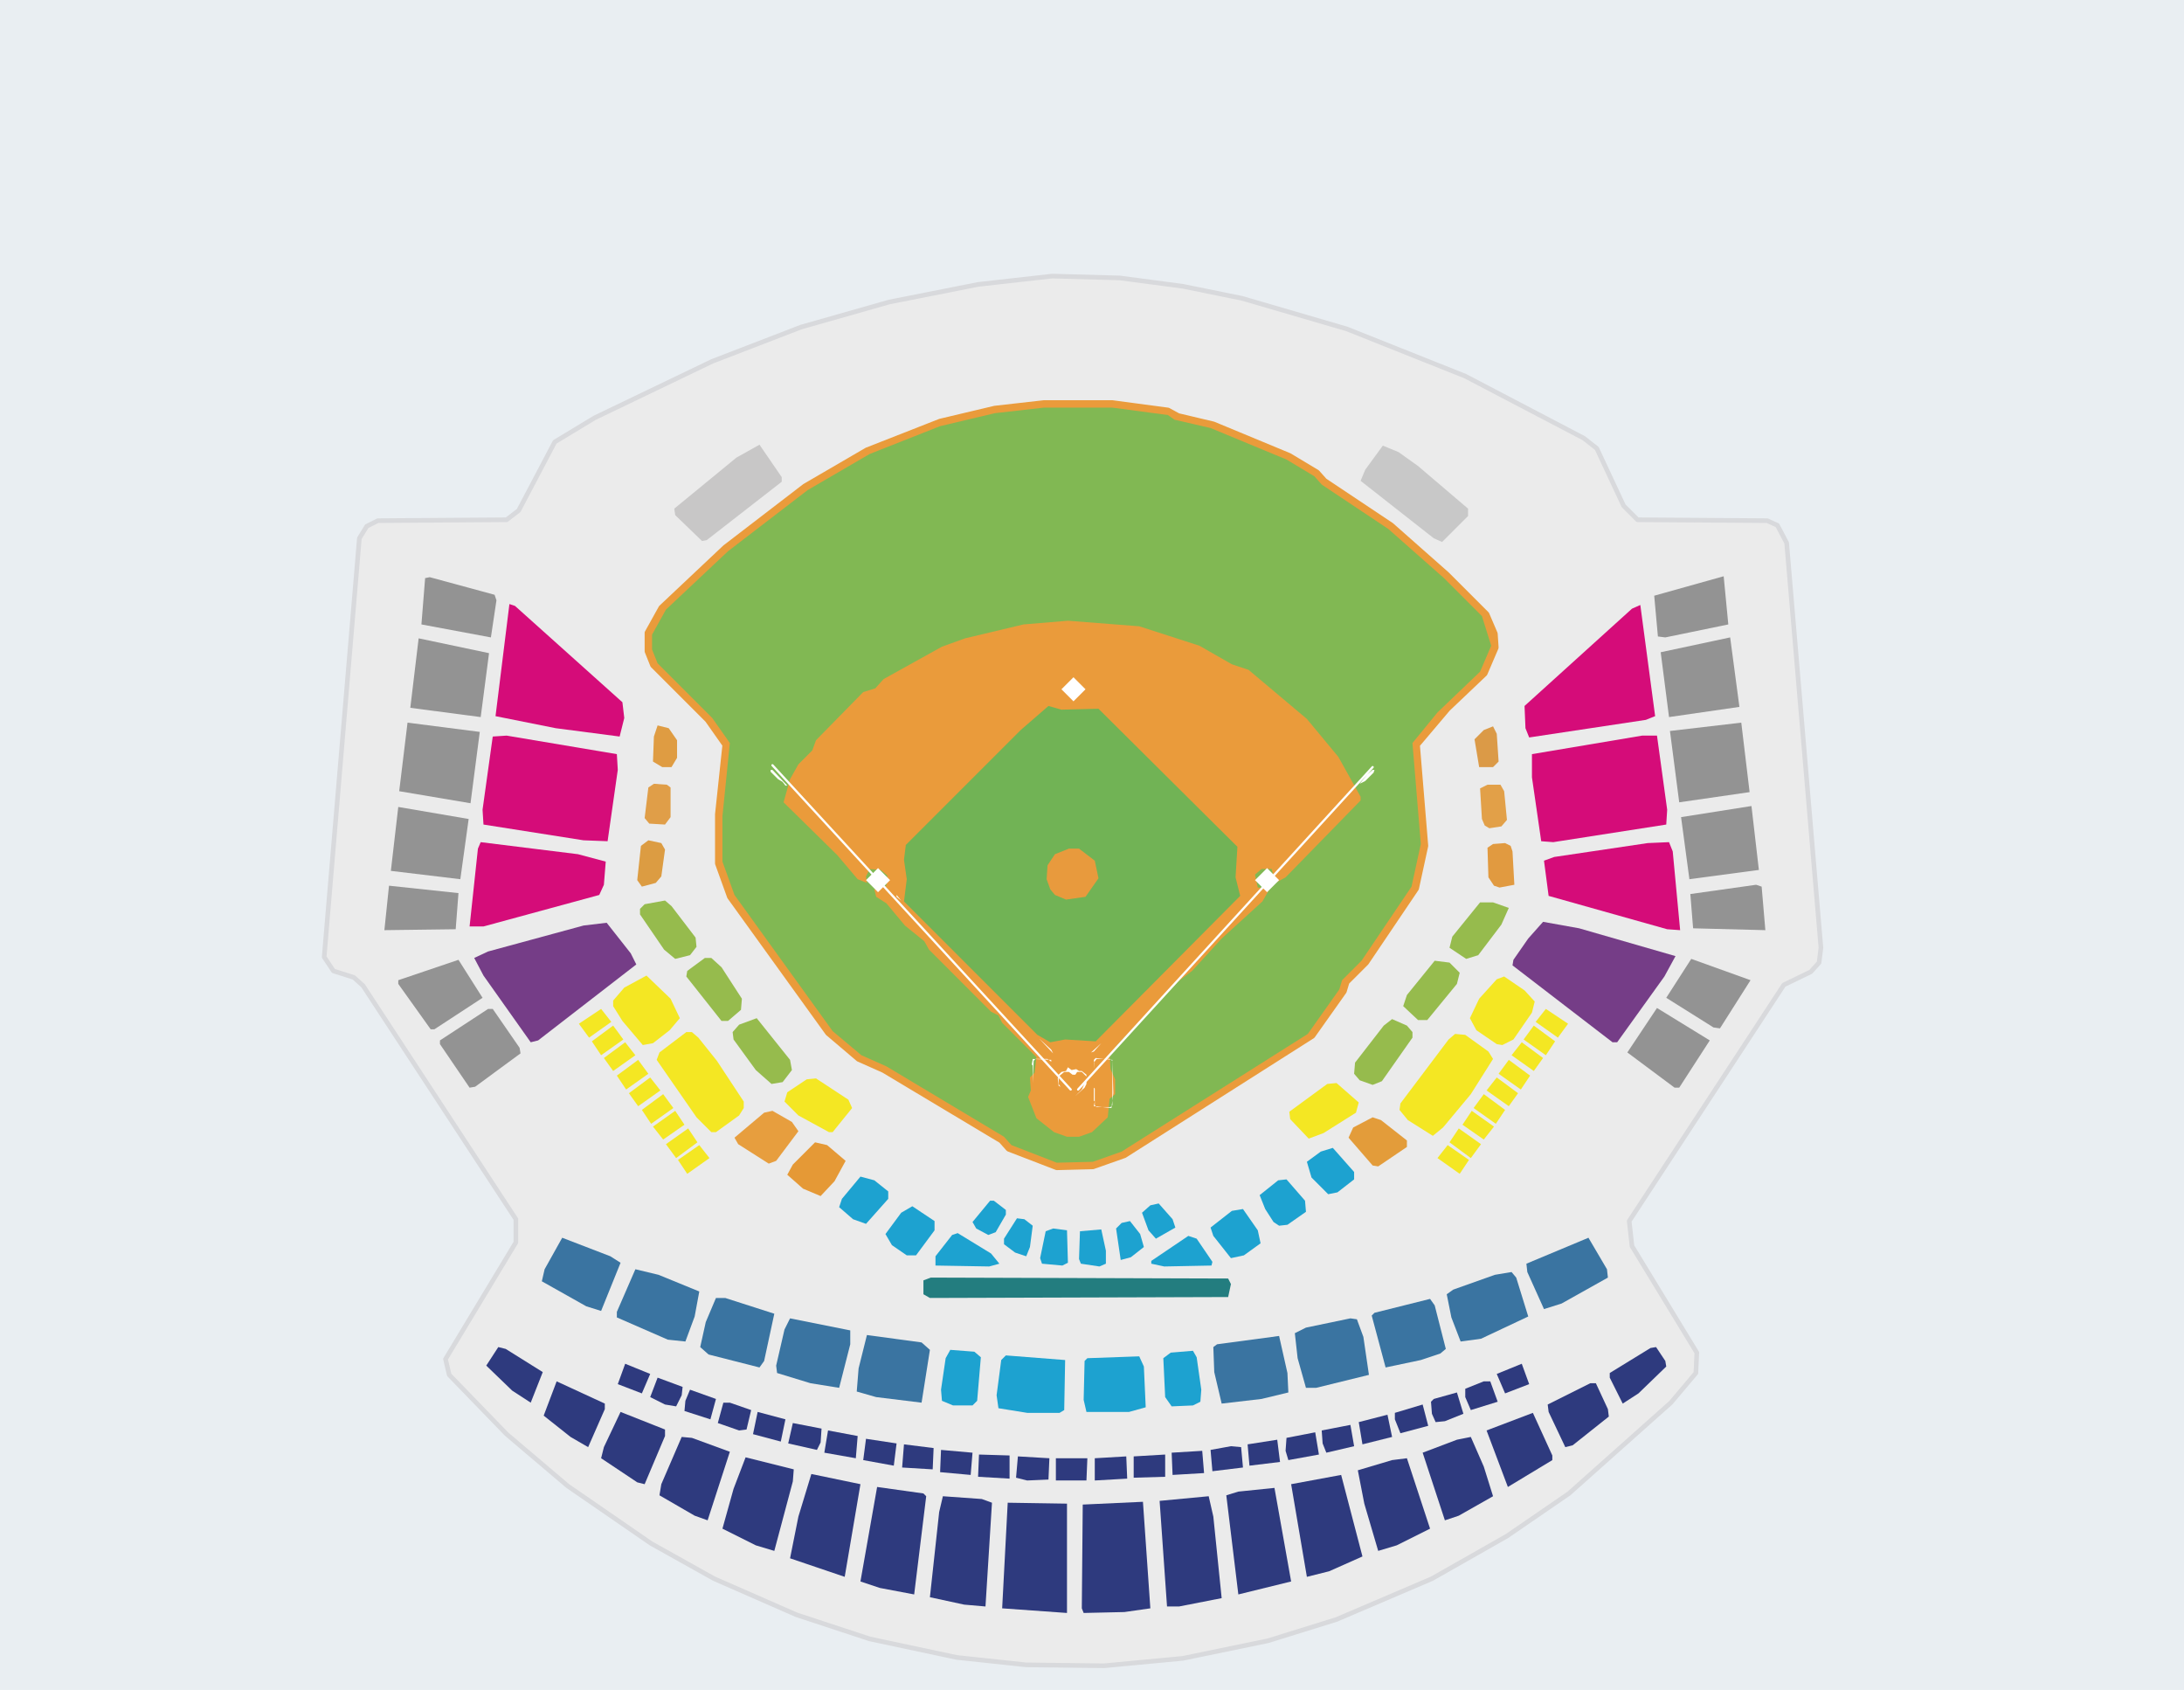
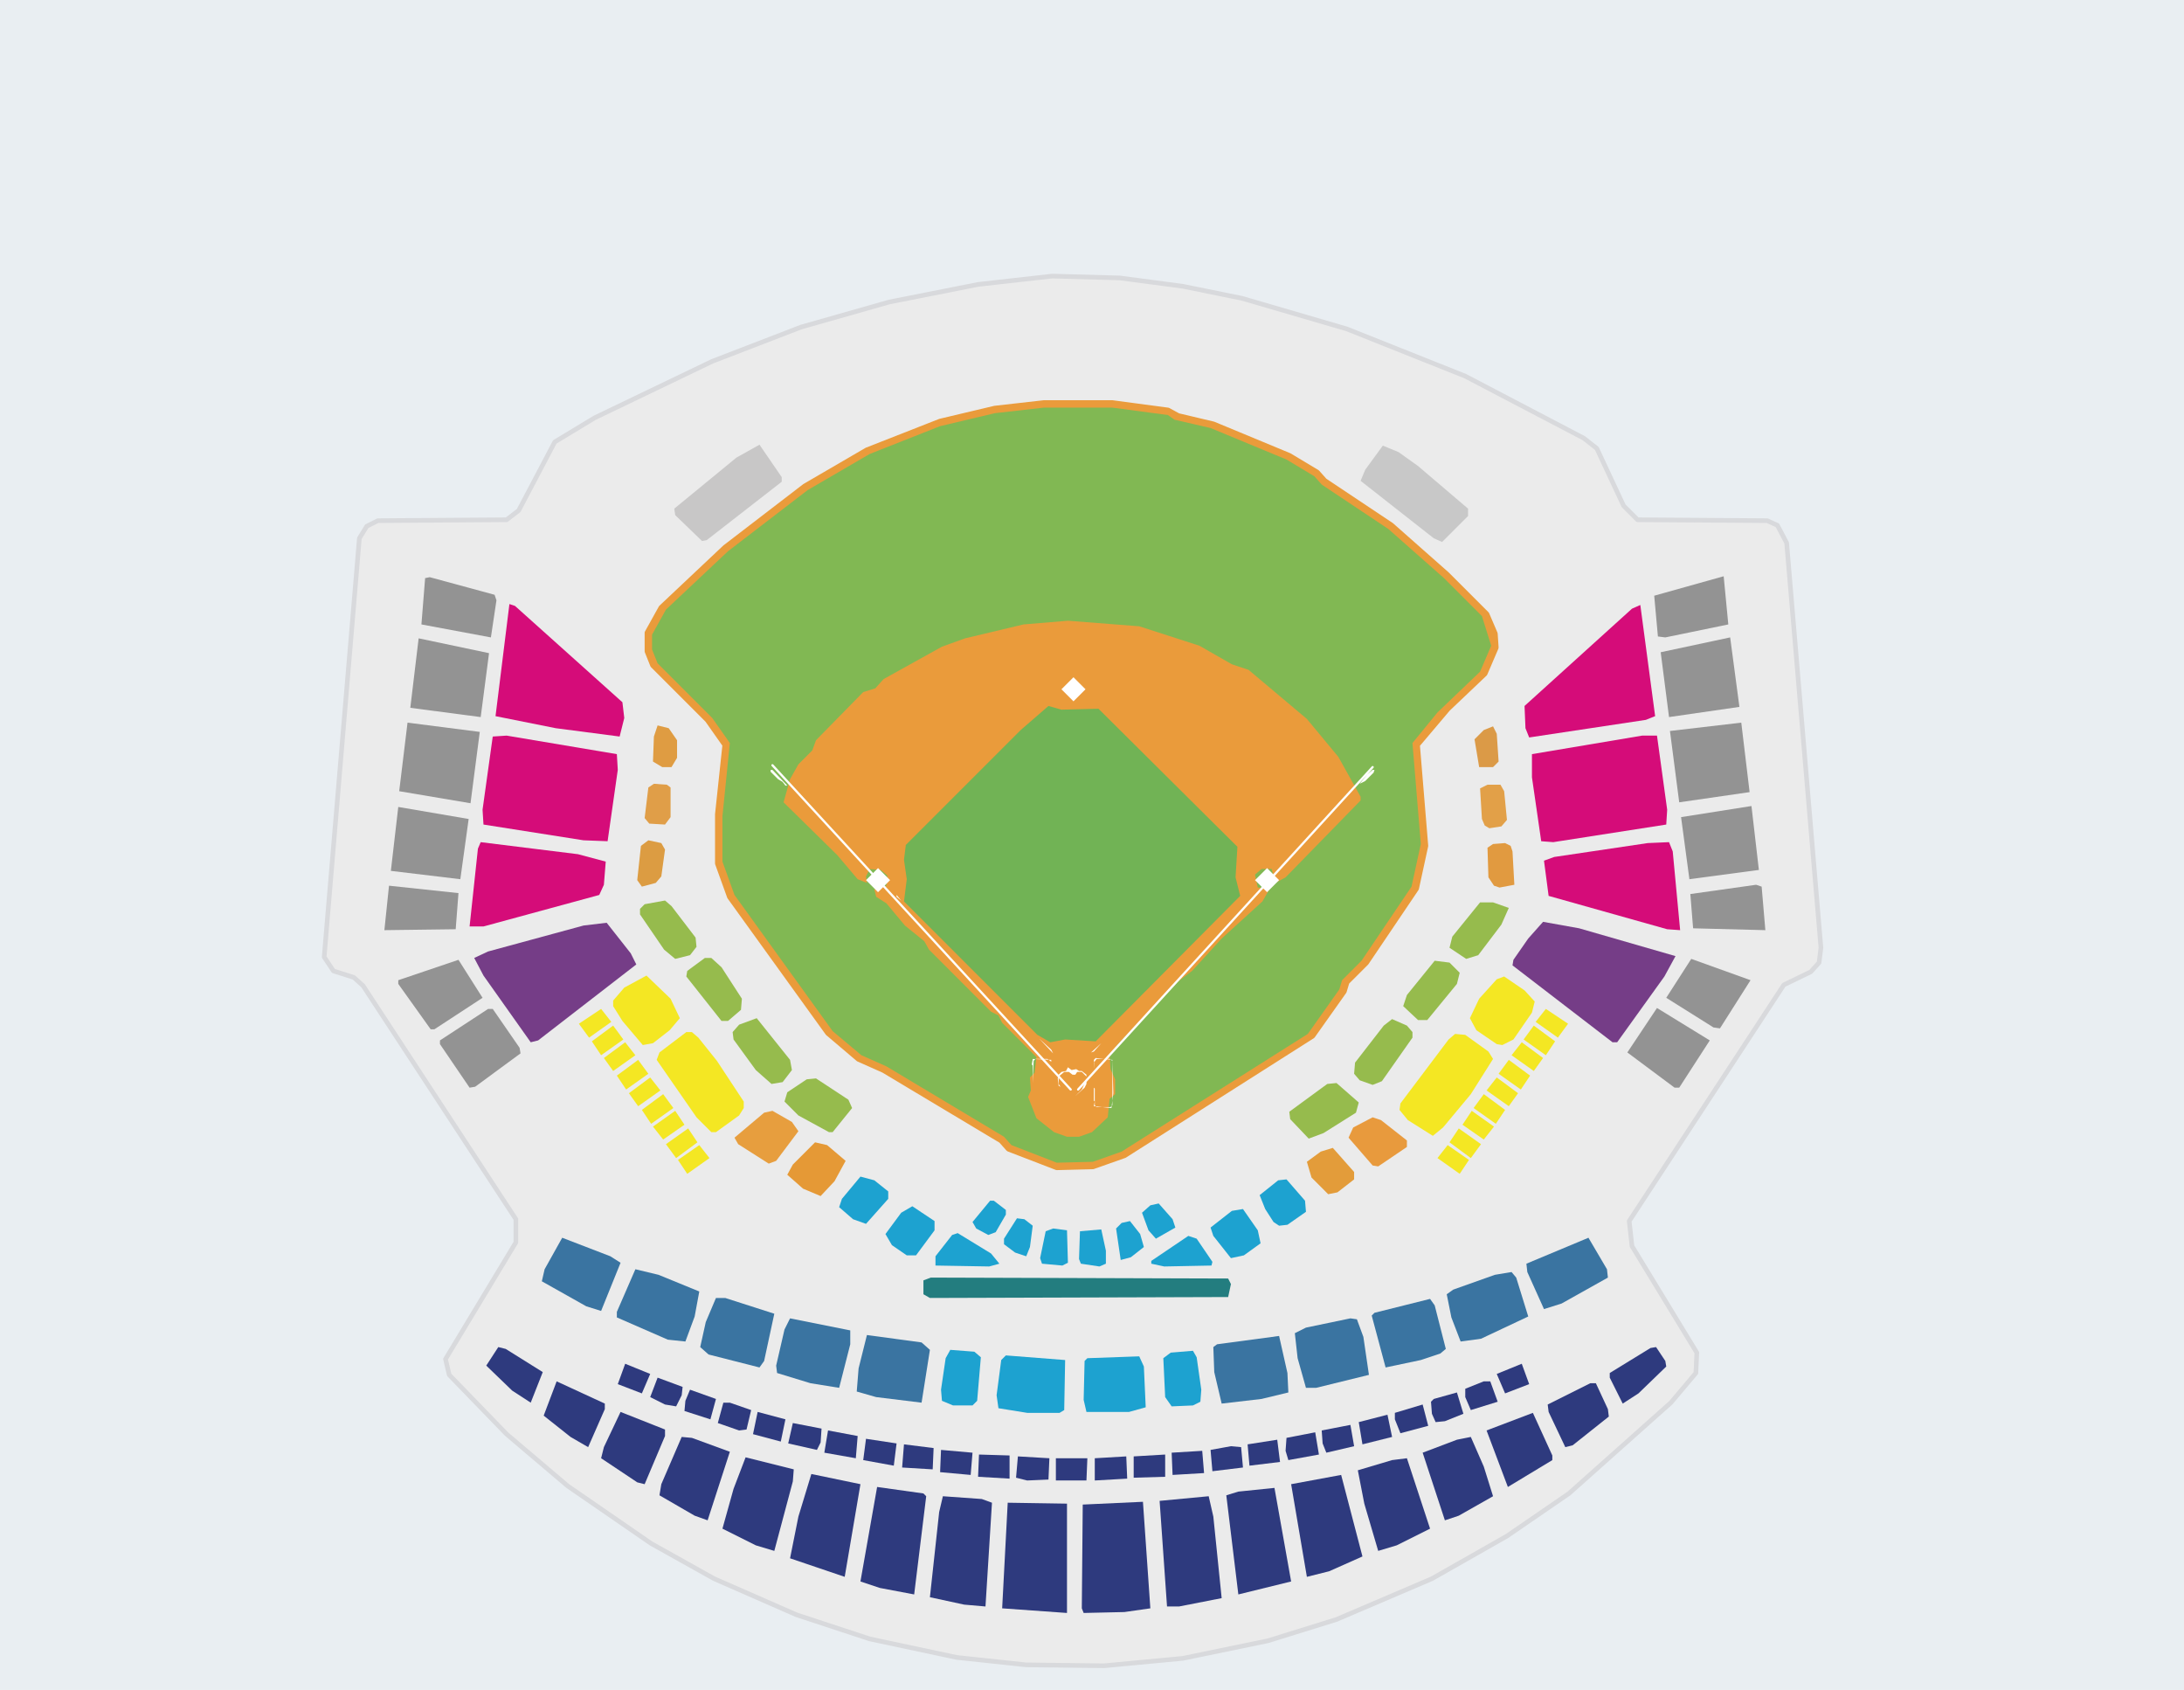
<svg xmlns="http://www.w3.org/2000/svg" viewBox="0 0 1179 912" width="1179" height="912">
  <rect id="fondo" width="1179" height="912" fill="#e9eef2" class="no-vendible" />
  <polygon id="contorno-01" class="no-vendible" fill="#ebebeb" stroke="#d8d9dc" stroke-width="2.5" stroke-linejoin="round" points="568.0,149.0 528.0,153.5 480.0,163.0 432.5,176.5 384.5,195.0 321.0,225.5 299.5,238.5 280.0,275.5 273.5,280.5 204.0,281.0 198.0,284.0 194.0,290.5 175.0,516.5 180.0,524.0 191.0,527.5 196.0,532.0 278.5,658.0 278.5,670.5 240.5,733.5 242.5,742.0 273.5,774.0 306.5,802.0 351.5,833.0 385.5,852.0 430.0,871.5 469.5,884.5 516.5,894.5 554.0,898.5 596.0,899.0 638.5,895.0 684.5,885.5 721.5,874.0 773.0,852.0 813.5,829.0 847.0,806.0 902.0,757.0 915.5,741.0 916.0,730.0 881.0,672.5 879.5,659.0 963.0,531.5 977.5,524.5 982.0,519.5 983.0,511.5 964.5,293.0 959.5,283.5 954.0,281.0 884.0,280.5 876.5,273.0 862.0,242.0 855.0,236.5 791.0,203.0 727.0,177.5 670.5,161.0 638.5,154.5 604.5,150.0" />
  <polygon id="campo-borde-01" class="no-vendible" fill="#ea9b3b" stroke="#ea9b3b" stroke-width="3" stroke-linejoin="round" points="600.5,217.5 563.5,217.5 537.0,220.5 507.5,227.5 468.0,243.0 434.5,262.5 391.5,295.5 357.0,328.0 349.5,341.5 349.5,351.5 352.5,359.0 382.0,388.5 391.5,402.0 387.5,439.5 387.5,466.0 394.0,484.0 447.0,557.5 463.5,571.5 477.0,577.5 540.5,615.5 544.5,620.0 570.5,630.0 590.0,629.5 607.0,623.5 708.5,559.0 725.5,535.0 727.0,530.0 737.5,519.5 764.5,479.5 769.5,456.5 765.0,402.0 781.5,382.5 801.5,363.5 807.5,349.5 807.0,342.0 802.5,331.5 781.0,310.0 751.0,283.5 715.0,259.5 711.0,255.0 696.0,246.0 655.0,229.0 636.0,224.5 630.5,221.5" />
  <polygon id="campo-pasto-01" class="no-vendible" fill="#81b853" points="600.5,220.0 563.5,220.0 537.0,223.0 507.5,230.0 469.5,245.0 436.0,264.5 393.0,297.5 359.5,329.0 352.0,342.5 352.0,350.5 355.0,358.0 384.5,387.5 394.0,401.0 390.0,440.5 390.0,465.0 396.5,483.0 449.5,556.5 465.0,569.5 478.5,575.5 542.0,613.5 546.0,618.0 570.5,627.5 590.0,627.0 605.5,621.5 706.0,558.0 723.0,534.0 724.5,529.0 735.0,518.5 762.0,478.5 767.0,455.5 762.5,401.0 776.0,384.5 799.0,362.5 805.0,348.5 800.0,332.5 779.5,312.0 749.5,285.5 713.5,261.5 709.5,257.0 694.5,248.0 653.5,231.0 634.0,226.5 630.5,224.0" />
  <polygon id="campo-tierra-01" class="no-vendible" fill="#ea9b3b" points="576.5,335.0 552.5,337.0 521.0,344.5 508.5,349.0 477.0,366.5 472.5,371.5 466.0,373.5 440.5,399.5 438.5,405.0 431.0,412.5 426.5,420.5 423.0,433.0 452.0,461.5 463.0,474.5 468.0,476.5 467.5,473.0 469.5,469.0 475.5,469.5 479.0,472.5 478.5,478.0 472.0,480.0 473.0,484.0 478.5,487.5 488.5,499.5 499.0,508.0 501.5,512.5 535.0,546.0 539.0,548.0 541.0,552.0 559.5,570.5 558.5,579.0 556.0,581.5 556.5,588.5 555.0,592.0 559.5,603.5 569.0,611.0 576.0,613.5 582.5,613.5 589.5,611.0 598.0,603.0 599.0,593.0 602.0,590.5 602.0,582.5 599.5,577.0 599.0,570.0 603.0,564.0 635.5,530.0 643.5,524.0 659.5,506.5 681.5,486.5 685.5,479.5 679.0,479.0 677.5,472.0 681.0,469.0 686.5,469.0 688.5,476.5 694.0,473.5 734.5,432.0 734.5,430.0 722.5,408.5 705.5,388.0 674.0,361.5 665.0,358.5 647.5,348.5 615.0,338.0" />
  <polygon id="campo-infield-01" class="no-vendible" fill="#71b355" points="566.0,381.0 551.0,394.0 489.0,456.0 488.0,464.0 489.5,474.5 488.0,486.5 560.0,558.5 567.0,562.5 575.0,561.0 591.5,562.0 669.5,483.5 667.0,473.5 668.0,457.0 593.0,382.5 573.0,383.0" />
  <g id="lineas-foul" class="no-vendible" stroke="#fff" stroke-width="1.2" stroke-linecap="round">
    <line x1="417" y1="413" x2="578" y2="588" />
    <line x1="741" y1="414" x2="582" y2="588" />
  </g>
  <polygon id="bleacher-01" class="no-vendible" fill="#c8c8c8" points="746.5,240.5 755.0,244.0 765.5,251.5 792.5,274.5 792.5,278.5 778.5,292.5 774.0,290.5 734.5,259.5 737.0,253.5" />
  <polygon id="bleacher-02" class="no-vendible" fill="#c8c7c7" points="410.0,240.0 422.0,257.5 422.0,260.0 381.5,291.5 379.0,292.0 364.5,278.0 364.0,274.5 397.5,247.0" />
  <polygon id="gray-01" class="gray blk" data-zone="Jardín / Esquinas" fill="#939393" points="266.0,544.5 280.5,565.5 281.0,568.5 256.5,586.5 253.5,587.0 237.5,563.5 237.5,561.5 263.5,544.5" />
  <polygon id="gray-02" class="gray blk" data-zone="Jardín / Esquinas" fill="#939393" points="894.5,544.0 923.0,561.5 906.5,587.0 904.0,587.0 878.5,568.0" />
  <polygon id="gray-03" class="gray blk" data-zone="Jardín / Esquinas" fill="#939393" points="247.5,518.0 260.5,538.5 234.5,555.5 232.5,555.5 215.0,531.0 215.0,529.0" />
  <polygon id="gray-04" class="gray blk" data-zone="Jardín / Esquinas" fill="#939393" points="913.0,517.5 945.0,529.0 928.5,555.0 925.0,554.5 899.5,538.5" />
  <polygon id="gray-05" class="gray blk" data-zone="Jardín / Esquinas" fill="#939393" points="210.0,478.0 247.5,482.0 246.0,501.5 207.5,502.0" />
  <polygon id="gray-06" class="gray blk" data-zone="Jardín / Esquinas" fill="#939393" points="951.0,478.5 953.0,502.0 914.0,501.0 912.5,482.5 948.0,477.5" />
  <polygon id="gray-07" class="gray blk" data-zone="Jardín / Esquinas" fill="#939393" points="215.0,435.5 253.0,442.0 248.5,474.5 211.0,470.0" />
  <polygon id="gray-08" class="gray blk" data-zone="Jardín / Esquinas" fill="#939393" points="945.5,435.0 949.5,469.5 912.0,474.5 907.5,441.0" />
  <polygon id="gray-09" class="gray blk" data-zone="Jardín / Esquinas" fill="#939393" points="940.0,390.0 944.5,427.5 906.5,433.0 901.5,394.5" />
  <polygon id="gray-10" class="gray blk" data-zone="Jardín / Esquinas" fill="#939393" points="220.0,390.0 259.0,395.0 254.0,433.5 215.5,427.0" />
  <polygon id="gray-11" class="gray blk" data-zone="Jardín / Esquinas" fill="#939393" points="226.0,344.5 264.0,352.5 259.5,387.0 221.5,382.0" />
  <polygon id="gray-12" class="gray blk" data-zone="Jardín / Esquinas" fill="#939393" points="934.0,344.0 939.0,381.5 901.0,387.0 896.5,352.0" />
  <polygon id="gray-13" class="gray blk" data-zone="Jardín / Esquinas" fill="#939393" points="229.5,312.0 232.0,311.5 267.0,321.0 268.0,324.0 265.0,344.0 227.5,337.0" />
  <polygon id="gray-14" class="gray blk" data-zone="Jardín / Esquinas" fill="#939393" points="930.5,311.0 933.0,337.0 899.0,344.0 895.0,343.5 893.0,321.5" />
-   <polygon id="premier-01" class="premier blk" data-zone="Premier" fill="#96bb4d" points="759.5,553.5 762.5,557.0 762.5,560.0 746.0,583.5 741.0,585.5 734.0,583.0 731.0,579.5 731.5,573.5 747.0,553.5 751.5,550.0" />
-   <polygon id="premier-02" class="premier blk" data-zone="Premier" fill="#96bb4d" points="399.0,553.0 408.5,549.5 426.5,572.0 427.5,577.5 422.5,584.0 416.5,585.0 408.0,577.5 396.0,561.0 395.5,557.0" />
-   <polygon id="premier-03" class="premier blk" data-zone="Premier" fill="#96bb4d" points="782.5,519.5 788.0,525.0 786.5,531.0 770.5,550.5 765.5,550.5 757.5,543.0 759.5,537.0 774.5,518.5" />
-   <polygon id="premier-04" class="premier blk" data-zone="Premier" fill="#96bb4d" points="380.5,517.0 384.0,517.0 389.5,522.0 400.5,539.0 400.0,545.0 393.0,551.0 389.5,551.0 370.5,527.0 371.0,524.0" />
-   <polygon id="premier-05" class="premier blk" data-zone="Premier" fill="#96bb4d" points="814.5,490.0 810.5,499.0 798.0,515.5 791.5,517.5 782.5,511.5 784.0,505.5 799.0,487.0 806.0,487.0" />
-   <polygon id="premier-06" class="premier blk" data-zone="Premier" fill="#96bb4d" points="348.0,488.0 359.0,486.0 362.5,489.0 375.5,506.0 376.0,511.0 372.5,515.5 364.5,517.5 358.5,512.5 345.5,493.5 345.5,490.5" />
+   <polygon id="premier-01" class="premier blk" data-zone="Premier" fill="#96bb4d" points="721.5,584.5 733.5,595.0 732.0,600.5 714.5,611.5 706.5,614.5 696.5,604.0 696.0,600.0 716.5,585.0" />
+   <polygon id="premier-02" class="premier blk" data-zone="Premier" fill="#96bb4d" points="425.0,589.5 435.5,582.5 440.5,582.0 458.0,593.5 460.0,598.0 449.5,611.0 447.5,611.0 431.0,602.0 423.5,594.5" />
+   <polygon id="premier-03" class="premier blk" data-zone="Premier" fill="#96bb4d" points="759.5,553.5 762.5,557.0 762.5,560.0 746.0,583.5 741.0,585.5 734.0,583.0 731.0,579.5 731.5,573.5 747.0,553.5 751.5,550.0" />
+   <polygon id="premier-04" class="premier blk" data-zone="Premier" fill="#96bb4d" points="399.0,553.0 408.5,549.5 426.5,572.0 427.5,577.5 422.5,584.0 416.5,585.0 408.0,577.5 396.0,561.0 395.5,557.0" />
+   <polygon id="premier-05" class="premier blk" data-zone="Premier" fill="#96bb4d" points="782.5,519.5 788.0,525.0 786.5,531.0 770.5,550.5 765.5,550.5 757.5,543.0 759.5,537.0 774.5,518.5" />
+   <polygon id="premier-06" class="premier blk" data-zone="Premier" fill="#96bb4d" points="380.5,517.0 384.0,517.0 389.5,522.0 400.5,539.0 400.0,545.0 393.0,551.0 389.5,551.0 370.5,527.0 371.0,524.0" />
+   <polygon id="premier-07" class="premier blk" data-zone="Premier" fill="#96bb4d" points="814.5,490.0 810.5,499.0 798.0,515.5 791.5,517.5 782.5,511.5 784.0,505.5 799.0,487.0 806.0,487.0" />
+   <polygon id="premier-08" class="premier blk" data-zone="Premier" fill="#96bb4d" points="348.0,488.0 359.0,486.0 362.5,489.0 375.5,506.0 376.0,511.0 372.5,515.5 364.5,517.5 358.5,512.5 345.5,493.5 345.5,490.5" />
  <polygon id="magenta-01" class="magenta blk" data-zone="Lateral Base" fill="#d50c79" points="907.0,502.0 900.0,501.5 836.0,483.5 833.5,464.5 839.0,462.5 889.5,455.0 901.0,454.5 903.0,459.5" />
  <polygon id="magenta-02" class="magenta blk" data-zone="Lateral Base" fill="#d50c79" points="253.5,500.0 258.0,458.0 259.5,454.5 312.0,461.0 327.0,465.0 326.0,477.5 323.5,483.0 261.0,500.0" />
  <polygon id="magenta-03" class="magenta blk" data-zone="Lateral Base" fill="#d50c79" points="894.5,397.0 900.0,437.0 899.5,445.0 838.5,454.5 832.0,454.0 827.0,419.5 827.0,407.0 886.5,397.0" />
  <polygon id="magenta-04" class="magenta blk" data-zone="Lateral Base" fill="#d50c79" points="266.0,397.5 273.5,397.0 333.0,407.0 333.5,415.5 328.0,454.0 315.0,453.5 261.0,445.0 260.5,437.0" />
  <polygon id="magenta-05" class="magenta blk" data-zone="Lateral Base" fill="#d50c79" points="885.5,326.5 893.5,386.5 888.5,388.5 825.5,398.0 823.5,393.0 823.0,381.0 881.0,328.5" />
  <polygon id="magenta-06" class="magenta blk" data-zone="Lateral Base" fill="#d50c79" points="275.0,326.0 278.0,327.0 336.0,379.0 337.0,387.5 334.5,397.5 300.0,393.0 267.5,386.5" />
  <polygon id="purple-01" class="purple blk" data-zone="Palco Esquina" fill="#753d87" points="833.0,497.5 852.5,501.0 904.5,516.0 898.5,527.0 873.0,562.5 870.5,562.5 816.5,521.0 817.0,518.0 825.0,506.5" />
  <polygon id="purple-02" class="purple blk" data-zone="Palco Esquina" fill="#753d87" points="327.5,498.0 340.5,514.5 343.5,520.5 290.5,561.5 286.5,562.5 261.0,526.5 256.0,517.0 263.5,513.5 315.0,499.5" />
  <polygon id="orange-01" class="orange blk" data-zone="Lateral Premier" fill="#e59936" points="440.0,616.5 446.5,618.0 456.5,626.5 450.5,637.5 443.0,645.5 433.5,641.5 425.0,634.0 428.0,628.5" />
-   <polygon id="orange-02" class="orange blk" data-zone="Lateral Premier" fill="#e39c3a" points="741.0,603.0 745.5,604.5 759.5,615.5 759.5,619.0 744.0,629.5 741.0,629.0 728.0,614.0 730.5,608.5" />
+   <polygon id="orange-02" class="orange blk" data-zone="Lateral Premier" fill="#e39c3a" points="719.5,619.5 731.0,632.5 731.0,636.5 722.0,643.5 717.0,644.5 708.0,635.5 705.5,627.0 713.0,621.5" />
  <polygon id="orange-03" class="orange blk" data-zone="Lateral Premier" fill="#e79e3e" points="417.0,599.5 427.5,605.5 431.0,610.5 419.0,626.5 415.0,628.0 398.5,617.5 396.5,614.0 412.5,600.5" />
-   <polygon id="orange-04" class="orange blk" data-zone="Lateral Premier" fill="#e89a3d" points="582.5,458.0 591.0,464.5 593.0,474.0 586.0,484.0 575.5,485.5 569.5,483.0 567.0,480.0 565.0,474.5 565.5,467.0 569.5,461.0 577.0,458.0" />
+   <polygon id="orange-04" class="orange blk" data-zone="Lateral Premier" fill="#e89a3d" points="741.0,603.0 745.5,604.5 759.5,615.5 759.5,619.0 744.0,629.5 741.0,629.0 728.0,614.0 730.5,608.5" />
  <polygon id="orange-05" class="orange blk" data-zone="Lateral Premier" fill="#e19a40" points="812.5,455.0 815.5,456.5 816.5,459.5 817.5,477.5 809.5,479.0 806.5,478.0 803.5,473.5 803.0,457.5 806.0,455.5" />
  <polygon id="orange-06" class="orange blk" data-zone="Lateral Premier" fill="#dc9c42" points="357.0,455.0 359.0,458.5 357.0,473.0 354.0,476.5 346.5,478.5 344.0,475.0 346.0,456.5 350.0,453.5" />
  <polygon id="orange-07" class="orange blk" data-zone="Lateral Premier" fill="#e2a048" points="810.0,423.5 812.0,427.0 813.5,442.5 810.5,446.0 804.0,447.0 801.5,445.5 800.0,442.0 799.0,425.5 803.0,423.5" />
  <polygon id="orange-08" class="orange blk" data-zone="Lateral Premier" fill="#e09e48" points="360.0,423.5 362.0,425.0 362.0,441.0 359.0,445.0 350.5,444.5 348.0,441.5 350.0,425.0 353.0,423.0" />
  <polygon id="orange-09" class="orange blk" data-zone="Lateral Premier" fill="#db9a47" points="806.0,392.0 808.0,396.0 809.0,411.0 806.0,414.0 798.5,414.0 796.0,399.0 801.0,394.0" />
  <polygon id="orange-10" class="orange blk" data-zone="Lateral Premier" fill="#df9c42" points="355.0,391.5 361.0,393.0 365.5,399.5 365.5,409.0 362.5,414.0 357.5,414.0 352.5,411.0 353.0,397.5" />
  <polygon id="yellow-01" class="yellow blk" data-zone="Butaca Preferente" fill="#f4e723" points="349.0,526.5 362.0,539.0 367.0,549.5 361.5,556.0 352.5,563.0 347.0,564.0 336.0,551.0 331.0,543.0 331.0,540.0 337.0,533.0" />
  <polygon id="yellow-02" class="yellow blk" data-zone="Butaca Preferente" fill="#f4e723" points="812.0,527.0 823.0,534.5 828.5,540.5 827.0,546.5 817.0,561.0 811.0,564.0 808.0,563.5 797.0,556.0 793.5,549.5 798.5,539.0 808.0,528.5" />
  <polygon id="yellow-03" class="yellow blk" data-zone="Butaca Preferente" fill="#f4e723" points="370.5,557.0 373.5,557.0 377.0,560.0 387.0,572.5 401.5,594.5 401.5,598.0 399.0,602.0 386.5,611.0 384.0,611.0 376.0,603.0 354.5,572.0 356.0,568.0" />
  <polygon id="yellow-04" class="yellow blk" data-zone="Butaca Preferente" fill="#f4e723" points="791.0,558.5 803.5,567.5 806.0,571.5 794.0,590.5 779.0,608.5 773.5,613.0 760.0,604.5 755.5,599.0 756.0,595.5 782.0,561.0 785.5,558.0" />
-   <polygon id="yellow-05" class="yellow blk" data-zone="Butaca Preferente" fill="#f4e723" points="425.0,589.5 435.5,582.5 440.5,582.0 458.0,593.5 460.0,598.0 449.5,611.0 447.5,611.0 431.0,602.0 423.5,594.5" />
-   <polygon id="yellow-06" class="yellow blk" data-zone="Butaca Preferente" fill="#f4e723" points="721.5,584.5 733.5,595.0 732.0,600.5 714.5,611.5 706.5,614.5 696.5,604.0 696.0,600.0 716.5,585.0" />
  <polygon id="yellow-07" class="yellow blk" data-zone="Butaca Preferente" fill="#f4e723" points="366.0,626.0 371.0,633.5 383.0,625.0 377.5,618.0" />
  <polygon id="yellow-08" class="yellow blk" data-zone="Butaca Preferente" fill="#f4e723" points="781.5,618.0 776.0,625.0 788.0,633.5 793.0,626.0" />
  <polygon id="yellow-09" class="yellow blk" data-zone="Butaca Preferente" fill="#f4e723" points="359.5,617.5 365.0,625.0 376.5,616.5 371.5,609.0" />
  <polygon id="yellow-10" class="yellow blk" data-zone="Butaca Preferente" fill="#f4e723" points="787.5,609.0 782.5,616.5 794.0,625.0 799.5,617.5" />
  <polygon id="yellow-11" class="yellow blk" data-zone="Butaca Preferente" fill="#f4e723" points="352.5,608.0 358.0,615.0 369.5,607.0 364.5,599.5" />
  <polygon id="yellow-12" class="yellow blk" data-zone="Butaca Preferente" fill="#f4e723" points="794.5,599.5 789.5,607.0 801.0,615.0 806.5,608.0" />
  <polygon id="yellow-13" class="yellow blk" data-zone="Butaca Preferente" fill="#f4e723" points="346.5,599.0 351.5,606.5 363.5,598.0 358.0,590.5" />
  <polygon id="yellow-14" class="yellow blk" data-zone="Butaca Preferente" fill="#f4e723" points="801.0,590.5 795.5,598.0 807.5,606.5 812.5,599.0" />
  <polygon id="yellow-15" class="yellow blk" data-zone="Butaca Preferente" fill="#f4e723" points="339.5,590.0 344.5,597.0 356.5,588.5 351.0,581.5" />
  <polygon id="yellow-16" class="yellow blk" data-zone="Butaca Preferente" fill="#f4e723" points="808.0,581.5 802.5,588.5 814.5,597.0 819.5,590.0" />
  <polygon id="yellow-17" class="yellow blk" data-zone="Butaca Preferente" fill="#f4e723" points="333.0,580.5 338.0,588.0 350.0,579.5 344.5,572.0" />
  <polygon id="yellow-18" class="yellow blk" data-zone="Butaca Preferente" fill="#f4e723" points="814.5,572.0 809.0,579.5 821.0,588.0 826.0,580.5" />
  <polygon id="yellow-19" class="yellow blk" data-zone="Butaca Preferente" fill="#f4e723" points="326.0,571.0 331.0,578.0 343.0,569.5 337.5,562.5" />
  <polygon id="yellow-20" class="yellow blk" data-zone="Butaca Preferente" fill="#f4e723" points="821.5,562.5 816.0,569.5 828.0,578.0 833.0,571.0" />
  <polygon id="yellow-21" class="yellow blk" data-zone="Butaca Preferente" fill="#f4e723" points="319.5,562.0 324.5,569.5 336.5,561.0 331.0,553.5" />
  <polygon id="yellow-22" class="yellow blk" data-zone="Butaca Preferente" fill="#f4e723" points="828.0,553.5 822.5,561.0 834.5,569.5 839.5,562.0" />
  <polygon id="yellow-23" class="yellow blk" data-zone="Butaca Preferente" fill="#f4e723" points="312.5,552.5 318.0,560.0 330.0,551.5 324.5,544.5" />
  <polygon id="yellow-24" class="yellow blk" data-zone="Butaca Preferente" fill="#f4e723" points="834.5,544.5 829.0,551.5 841.0,560.0 846.5,552.5" />
  <polygon id="cyan-01" class="cyan blk" data-zone="VIP / Local / Visitante" fill="#1da2d0" points="615.0,732.0 617.5,737.5 618.5,759.5 609.5,762.0 586.5,762.0 585.0,755.5 585.5,734.5 587.0,733.0" />
  <polygon id="cyan-02" class="cyan blk" data-zone="VIP / Local / Visitante" fill="#1da2d0" points="540.5,734.0 543.0,731.5 575.0,734.0 574.5,761.0 572.0,762.5 554.5,762.5 539.0,760.0 538.0,753.0" />
  <polygon id="cyan-03" class="cyan blk" data-zone="VIP / Local / Visitante" fill="#1da2d0" points="644.0,729.0 646.0,732.5 648.5,750.0 648.0,756.5 644.0,758.5 632.5,759.0 629.0,754.0 628.0,733.0 632.0,730.0" />
  <polygon id="cyan-04" class="cyan blk" data-zone="VIP / Local / Visitante" fill="#1da2d0" points="513.0,728.5 526.0,729.5 529.5,732.5 527.5,756.0 525.0,758.5 514.5,758.5 508.5,756.0 508.0,750.0 510.5,733.0" />
  <polygon id="cyan-05" class="cyan blk" data-zone="VIP / Local / Visitante" fill="#1da2d0" points="671.0,652.5 679.0,664.0 680.5,671.0 671.5,677.5 664.5,679.0 655.0,667.0 653.5,662.5 665.0,653.5" />
  <polygon id="cyan-06" class="cyan blk" data-zone="VIP / Local / Visitante" fill="#1da2d0" points="492.5,651.0 504.5,659.0 504.5,664.0 494.5,677.5 489.5,677.5 481.5,672.0 478.0,666.0 486.5,654.5" />
  <polygon id="cyan-07" class="cyan blk" data-zone="VIP / Local / Visitante" fill="#1da2d0" points="694.5,636.5 704.5,648.0 705.0,654.0 695.0,661.0 690.5,661.5 687.5,659.5 683.0,652.5 680.0,645.0 690.0,637.0" />
  <polygon id="cyan-08" class="cyan blk" data-zone="VIP / Local / Visitante" fill="#1da2d0" points="464.5,635.0 472.0,637.0 479.5,643.0 479.5,647.0 467.5,660.5 460.5,658.0 453.0,651.5 454.5,647.0" />
-   <polygon id="cyan-09" class="cyan blk" data-zone="VIP / Local / Visitante" fill="#1da2d0" points="719.5,619.5 731.0,632.5 731.0,636.5 722.0,643.5 717.0,644.5 708.0,635.5 705.5,627.0 713.0,621.5" />
  <polygon id="steel-01" class="steel blk" data-zone="Planta Baja" fill="#3a74a1" points="690.5,721.0 695.0,741.0 695.5,751.5 681.0,755.0 659.5,757.5 655.5,740.5 655.0,727.0 657.0,725.5" />
  <polygon id="steel-02" class="steel blk" data-zone="Planta Baja" fill="#3a74a1" points="468.0,720.5 497.5,724.5 502.0,728.5 497.5,757.0 473.0,754.0 462.5,751.0 463.5,738.5" />
  <polygon id="steel-03" class="steel blk" data-zone="Planta Baja" fill="#3a74a1" points="732.5,712.0 736.0,721.5 739.0,742.0 710.5,749.0 705.0,749.0 700.5,733.0 699.0,719.5 705.0,716.5 729.0,711.5" />
  <polygon id="steel-04" class="steel blk" data-zone="Planta Baja" fill="#3a74a1" points="426.5,711.5 459.0,718.0 459.0,725.5 453.0,749.0 437.5,746.5 419.5,741.0 419.0,737.0 423.5,717.5" />
  <polygon id="steel-05" class="steel blk" data-zone="Planta Baja" fill="#3a74a1" points="772.0,701.0 774.5,704.5 780.5,728.0 777.5,730.5 767.0,734.0 748.0,738.0 740.5,710.0 742.0,708.5" />
  <polygon id="steel-06" class="steel blk" data-zone="Planta Baja" fill="#3a74a1" points="386.5,700.5 391.5,700.5 418.0,709.0 412.5,734.5 410.0,738.0 382.5,731.0 378.0,727.0 381.0,713.5" />
  <polygon id="steel-07" class="steel blk" data-zone="Planta Baja" fill="#3a74a1" points="816.0,686.5 818.5,689.5 825.0,710.5 799.5,722.5 788.5,724.0 783.5,711.0 781.0,698.5 784.5,696.0 807.0,688.0" />
  <polygon id="steel-08" class="steel blk" data-zone="Planta Baja" fill="#3a74a1" points="343.0,685.0 355.5,688.0 377.5,697.0 375.0,710.5 370.0,724.0 360.5,723.0 333.0,711.0 333.0,708.0" />
  <polygon id="steel-09" class="steel blk" data-zone="Planta Baja" fill="#3a74a1" points="857.5,668.0 867.5,685.0 868.0,689.5 843.0,703.5 833.5,706.5 824.5,686.5 824.0,682.0" />
  <polygon id="steel-10" class="steel blk" data-zone="Planta Baja" fill="#3a74a1" points="303.5,668.0 329.5,678.0 335.0,681.5 324.5,707.5 316.5,705.0 292.5,691.5 294.0,685.0" />
  <polygon id="navy-01" class="navy blk" data-zone="Planta Alta y Suites" fill="#2e3a7e" points="337.5,736.0 351.0,741.5 346.5,752.0 333.5,747.0" />
  <polygon id="navy-02" class="navy blk" data-zone="Planta Alta y Suites" fill="#2e3a7e" points="355.0,743.5 368.5,748.5 368.0,753.0 365.0,759.0 359.0,758.0 351.0,754.0" />
  <polygon id="navy-03" class="navy blk" data-zone="Planta Alta y Suites" fill="#2e3a7e" points="804.5,745.5 808.5,756.5 794.0,761.0 791.0,754.0 791.0,749.5 801.0,745.5" />
  <polygon id="navy-04" class="navy blk" data-zone="Planta Alta y Suites" fill="#2e3a7e" points="372.5,750.0 386.5,755.0 383.5,766.0 369.5,761.5 370.0,756.0" />
  <polygon id="navy-05" class="navy blk" data-zone="Planta Alta y Suites" fill="#2e3a7e" points="786.5,751.5 790.0,763.0 780.0,767.0 775.0,767.5 773.0,763.0 772.5,756.5 774.0,755.0" />
  <polygon id="navy-06" class="navy blk" data-zone="Planta Alta y Suites" fill="#2e3a7e" points="390.5,757.0 394.0,757.0 405.5,761.0 403.0,771.5 399.0,772.0 387.5,768.0" />
  <polygon id="navy-07" class="navy blk" data-zone="Planta Alta y Suites" fill="#2e3a7e" points="768.0,758.0 771.0,769.5 756.0,773.5 753.0,766.0 753.0,762.5" />
  <polygon id="navy-08" class="navy blk" data-zone="Planta Alta y Suites" fill="#2e3a7e" points="335.0,762.0 359.0,771.5 359.0,775.0 348.0,801.0 344.0,800.0 324.5,787.0 326.0,781.0" />
  <polygon id="navy-09" class="navy blk" data-zone="Planta Alta y Suites" fill="#2e3a7e" points="409.0,762.0 424.0,766.0 421.5,778.0 406.5,774.0" />
  <polygon id="navy-10" class="navy blk" data-zone="Planta Alta y Suites" fill="#2e3a7e" points="749.0,763.5 751.5,775.5 735.5,779.5 733.5,767.5" />
  <polygon id="navy-11" class="navy blk" data-zone="Planta Alta y Suites" fill="#2e3a7e" points="428.0,768.0 443.5,771.0 443.0,778.5 441.0,782.5 425.5,779.0" />
  <polygon id="navy-12" class="navy blk" data-zone="Planta Alta y Suites" fill="#2e3a7e" points="729.0,769.0 731.0,780.5 716.0,784.0 714.0,779.0 713.5,772.0" />
  <polygon id="navy-13" class="navy blk" data-zone="Planta Alta y Suites" fill="#2e3a7e" points="447.0,772.0 463.0,775.0 462.0,787.0 445.0,784.0" />
  <polygon id="navy-14" class="navy blk" data-zone="Planta Alta y Suites" fill="#2e3a7e" points="710.0,773.0 712.0,785.0 695.5,788.0 694.0,783.0 694.5,776.0" />
  <polygon id="navy-15" class="navy blk" data-zone="Planta Alta y Suites" fill="#2e3a7e" points="368.0,775.5 373.5,776.0 394.0,783.5 382.0,820.5 375.0,818.0 356.0,807.0 357.0,801.0" />
  <polygon id="navy-16" class="navy blk" data-zone="Planta Alta y Suites" fill="#2e3a7e" points="467.5,776.5 484.0,779.0 482.5,791.0 466.0,788.0" />
  <polygon id="navy-17" class="navy blk" data-zone="Planta Alta y Suites" fill="#2e3a7e" points="794.0,775.5 801.0,791.5 806.0,807.5 787.5,818.0 780.0,820.5 768.0,784.0 786.5,777.0" />
  <polygon id="navy-18" class="navy blk" data-zone="Planta Alta y Suites" fill="#2e3a7e" points="689.5,777.0 691.0,789.0 674.5,791.0 673.5,779.5" />
  <polygon id="navy-19" class="navy blk" data-zone="Planta Alta y Suites" fill="#2e3a7e" points="488.0,779.5 504.0,781.5 503.5,793.0 487.0,792.0" />
  <polygon id="navy-20" class="navy blk" data-zone="Planta Alta y Suites" fill="#2e3a7e" points="670.0,781.0 671.0,792.0 654.5,794.0 653.5,782.5 664.5,780.5" />
  <polygon id="navy-21" class="navy blk" data-zone="Planta Alta y Suites" fill="#2e3a7e" points="508.0,782.5 525.0,784.0 524.0,796.0 507.5,794.5" />
  <polygon id="navy-22" class="navy blk" data-zone="Planta Alta y Suites" fill="#2e3a7e" points="649.0,783.0 650.0,795.0 633.0,796.0 632.5,784.0" />
  <polygon id="navy-23" class="navy blk" data-zone="Planta Alta y Suites" fill="#2e3a7e" points="528.5,785.0 545.0,785.5 545.0,798.0 528.0,797.0" />
  <polygon id="navy-24" class="navy blk" data-zone="Planta Alta y Suites" fill="#2e3a7e" points="629.0,785.0 629.0,797.0 612.0,797.5 612.0,786.0" />
  <polygon id="navy-25" class="navy blk" data-zone="Planta Alta y Suites" fill="#2e3a7e" points="566.5,787.0 566.0,798.5 554.5,799.0 548.5,797.5 549.5,786.0" />
  <polygon id="navy-26" class="navy blk" data-zone="Planta Alta y Suites" fill="#2e3a7e" points="608.0,786.0 608.5,798.0 591.0,799.0 591.0,787.0" />
  <polygon id="navy-27" class="navy blk" data-zone="Planta Alta y Suites" fill="#2e3a7e" points="402.5,786.5 428.5,793.0 428.0,799.5 418.0,837.0 408.0,834.0 390.0,825.0 396.0,803.5" />
  <polygon id="navy-28" class="navy blk" data-zone="Planta Alta y Suites" fill="#2e3a7e" points="587.0,787.0 586.5,799.0 570.0,799.0 570.0,787.0" />
  <polygon id="navy-29" class="navy blk" data-zone="Planta Alta y Suites" fill="#2e3a7e" points="759.5,787.0 772.0,825.0 754.0,834.0 744.0,837.0 736.5,811.5 733.0,793.5 751.5,788.0" />
  <polygon id="navy-30" class="navy blk" data-zone="Planta Alta y Suites" fill="#2e3a7e" points="438.0,795.5 464.5,801.0 456.0,851.0 426.5,841.0 431.0,818.5" />
  <polygon id="navy-31" class="navy blk" data-zone="Planta Alta y Suites" fill="#2e3a7e" points="724.0,796.0 735.5,840.0 717.5,848.0 705.5,851.0 697.0,801.0" />
  <polygon id="navy-32" class="navy blk" data-zone="Planta Alta y Suites" fill="#2e3a7e" points="473.5,802.5 498.5,806.0 500.0,807.5 493.5,860.5 475.0,857.0 464.5,853.5" />
  <polygon id="navy-33" class="navy blk" data-zone="Planta Alta y Suites" fill="#2e3a7e" points="688.0,803.0 697.0,853.5 668.5,860.5 662.0,807.0 668.5,805.0" />
  <polygon id="navy-34" class="navy blk" data-zone="Planta Alta y Suites" fill="#2e3a7e" points="509.0,807.5 530.0,809.0 535.5,811.0 532.0,867.0 520.5,866.0 502.0,862.0 507.0,816.0" />
  <polygon id="navy-35" class="navy blk" data-zone="Planta Alta y Suites" fill="#2e3a7e" points="652.5,807.5 655.0,818.5 659.5,862.5 636.5,867.0 630.0,867.0 626.0,810.0" />
  <polygon id="navy-36" class="navy blk" data-zone="Planta Alta y Suites" fill="#2e3a7e" points="544.0,811.0 576.0,811.5 576.0,870.5 541.0,868.0" />
  <polygon id="navy-37" class="navy blk" data-zone="Planta Alta y Suites" fill="#2e3a7e" points="617.0,810.5 621.0,868.0 607.0,870.0 585.0,870.5 584.0,868.0 584.5,812.0" />
  <polygon id="navy-38" class="navy blk" data-zone="Planta Alta y Suites" fill="#2e3a7e" points="269.0,727.0 273.0,728.0 293.0,740.5 286.5,757.0 276.5,750.5 262.5,737.0" />
  <polygon id="navy-39" class="navy blk" data-zone="Planta Alta y Suites" fill="#2e3a7e" points="894.0,727.0 899.0,734.5 899.5,737.5 884.5,752.0 876.0,757.5 869.0,743.5 869.0,741.0 891.0,727.5" />
  <polygon id="navy-40" class="navy blk" data-zone="Planta Alta y Suites" fill="#2e3a7e" points="300.5,745.5 326.5,757.5 326.5,760.5 317.5,781.0 308.0,775.5 293.5,764.0" />
  <polygon id="navy-41" class="navy blk" data-zone="Planta Alta y Suites" fill="#2e3a7e" points="861.5,746.5 868.0,760.5 868.5,764.5 849.0,780.0 845.0,781.0 836.0,762.0 835.5,758.0 858.5,746.5" />
  <polygon id="navy-42" class="navy blk" data-zone="Planta Alta y Suites" fill="#2e3a7e" points="827.5,762.5 838.0,785.5 838.0,788.0 814.0,802.5 802.5,772.0" />
  <polygon id="vip-01" class="cyan blk" data-zone="VIP / Local / Visitante" fill="#1da2d0" points="654.5,681.0 654.0,683.0 628.5,683.5 621.5,682.0 621.5,680.5 641.5,667.0 646.0,668.5" />
  <polygon id="vip-02" class="cyan blk" data-zone="VIP / Local / Visitante" fill="#1da2d0" points="505.0,678.0 514.0,666.5 517.0,665.5 535.0,676.5 539.5,682.0 534.0,683.5 505.0,683.0" />
  <polygon id="vip-03" class="cyan blk" data-zone="VIP / Local / Visitante" fill="#1da2d0" points="594.5,663.5 597.0,675.0 597.0,682.0 593.5,683.5 583.5,682.0 582.5,679.5 583.0,664.5" />
  <polygon id="vip-04" class="cyan blk" data-zone="VIP / Local / Visitante" fill="#1da2d0" points="576.0,664.0 576.5,681.5 573.5,683.0 562.5,682.0 561.5,679.0 564.5,664.5 568.5,663.0" />
  <polygon id="vip-05" class="cyan blk" data-zone="VIP / Local / Visitante" fill="#1da2d0" points="610.0,659.0 615.5,666.0 617.5,673.0 610.5,678.5 605.0,680.0 602.5,663.0 605.5,660.0" />
  <polygon id="vip-06" class="cyan blk" data-zone="VIP / Local / Visitante" fill="#1da2d0" points="549.0,657.5 553.0,658.0 557.5,661.5 556.0,673.0 554.0,678.0 548.0,676.0 542.0,671.5 542.0,668.5" />
  <polygon id="vip-07" class="cyan blk" data-zone="VIP / Local / Visitante" fill="#1da2d0" points="625.5,649.5 633.0,658.0 634.5,662.5 624.0,668.5 620.0,664.0 616.5,654.5 621.0,650.5" />
  <polygon id="vip-08" class="cyan blk" data-zone="VIP / Local / Visitante" fill="#1da2d0" points="536.5,648.0 543.0,653.0 543.0,655.5 537.5,665.0 533.5,666.5 527.0,663.0 525.0,659.5 534.5,648.0" />
  <polygon id="navy-43" class="navy blk" data-zone="Planta Alta y Suites" fill="#2e3a7e" points="825.5,747.0 812.5,752.0 808.0,741.5 821.5,736.0" />
  <polygon id="teal-01" class="cyan blk" data-zone="VIP / Local / Visitante" fill="#237d7f" points="664.5,693.0 663.0,700.0 502.0,700.5 498.5,698.5 498.5,691.0 502.5,689.5 663.0,690.0" />
  <polygon id="marca-01" class="no-vendible" fill="#ffffff" points="567.5,590.0 567.5,594.5" />
  <polygon id="marca-02" class="no-vendible" fill="#ffffff" points="586.5,582.5 584.0,588.0 580.5,591.5 585.5,587.0 586.5,585.0" />
  <polygon id="marca-03" class="no-vendible" fill="#ffffff" points="586.5,580.0 584.0,578.0 582.5,578.0 581.0,577.0 578.5,577.5 576.5,576.0 575.5,578.0 573.0,578.5 571.5,580.0 571.0,582.0 571.5,586.0 572.5,586.5 571.5,585.0 571.5,581.0 574.5,578.5 577.0,578.5 579.0,580.0 580.5,580.0 581.5,578.5 584.0,578.5 586.5,581.0" />
  <polygon id="marca-04" class="no-vendible" fill="#ffffff" points="567.5,572.0 557.5,571.5 557.0,574.5 557.5,575.0 557.5,584.5 558.0,572.5 559.0,571.5 565.5,571.5 567.5,573.0 567.5,575.5" />
  <polygon id="marca-05" class="no-vendible" fill="#ffffff" points="591.5,571.0 590.5,572.0 591.0,577.0 590.5,573.5 592.0,571.5 599.0,571.5 600.5,572.5 600.5,596.5 599.5,597.5 592.0,597.5 591.0,596.5 591.0,587.5 590.5,587.0 590.5,594.0 591.0,594.5 590.5,597.0 600.0,598.0 601.0,590.0 600.5,572.0" />
  <polygon id="marca-06" class="no-vendible" fill="#ffffff" points="594.5,563.0 589.0,568.0 590.5,567.5" />
  <polygon id="marca-07" class="no-vendible" fill="#ffffff" points="561.0,560.5 568.5,568.5 567.5,566.5" />
  <polygon id="marca-08" class="no-vendible" fill="#ffffff" points="617.5,540.0 610.0,547.5" />
  <polygon id="marca-09" class="no-vendible" fill="#ffffff" points="632.0,525.5 628.0,529.5" />
  <polygon id="marca-10" class="no-vendible" fill="#ffffff" points="654.0,503.5 648.0,509.5" />
  <polygon id="marca-11" class="no-vendible" fill="#ffffff" points="489.5,489.5 493.0,492.5" />
  <polygon id="marca-12" class="no-vendible" fill="#ffffff" points="484.0,483.0 484.0,484.0 486.5,486.0" />
  <polygon id="marca-13" class="no-vendible" fill="#ffffff" points="475.0,471.0 478.5,474.5" />
  <polygon id="marca-14" class="no-vendible" fill="#ffffff" points="742.0,415.5 741.0,415.5 738.0,418.0 734.0,423.0 737.0,421.5 741.5,417.0" />
  <polygon id="marca-15" class="no-vendible" fill="#ffffff" points="416.0,415.5 416.0,416.5 420.0,420.5 422.5,422.0 424.0,424.0 425.0,424.0 417.0,415.5" />
  <polygon id="marca-16" class="no-vendible" fill="#ffffff" points="577.0,374.0 578.5,376.5 580.5,375.5 580.5,375.0 578.5,375.0" />
  <polygon id="marca-17" class="no-vendible" fill="#ffffff" points="579.5,365.5 586.0,372.0 579.5,378.5 573.0,372.0" />
  <polygon id="marca-18" class="no-vendible" fill="#ffffff" points="474.0,468.5 480.5,475.0 474.0,481.5 467.5,475.0" />
  <polygon id="marca-19" class="no-vendible" fill="#ffffff" points="684.0,468.5 690.5,475.0 684.0,481.5 677.5,475.0" />
</svg>
